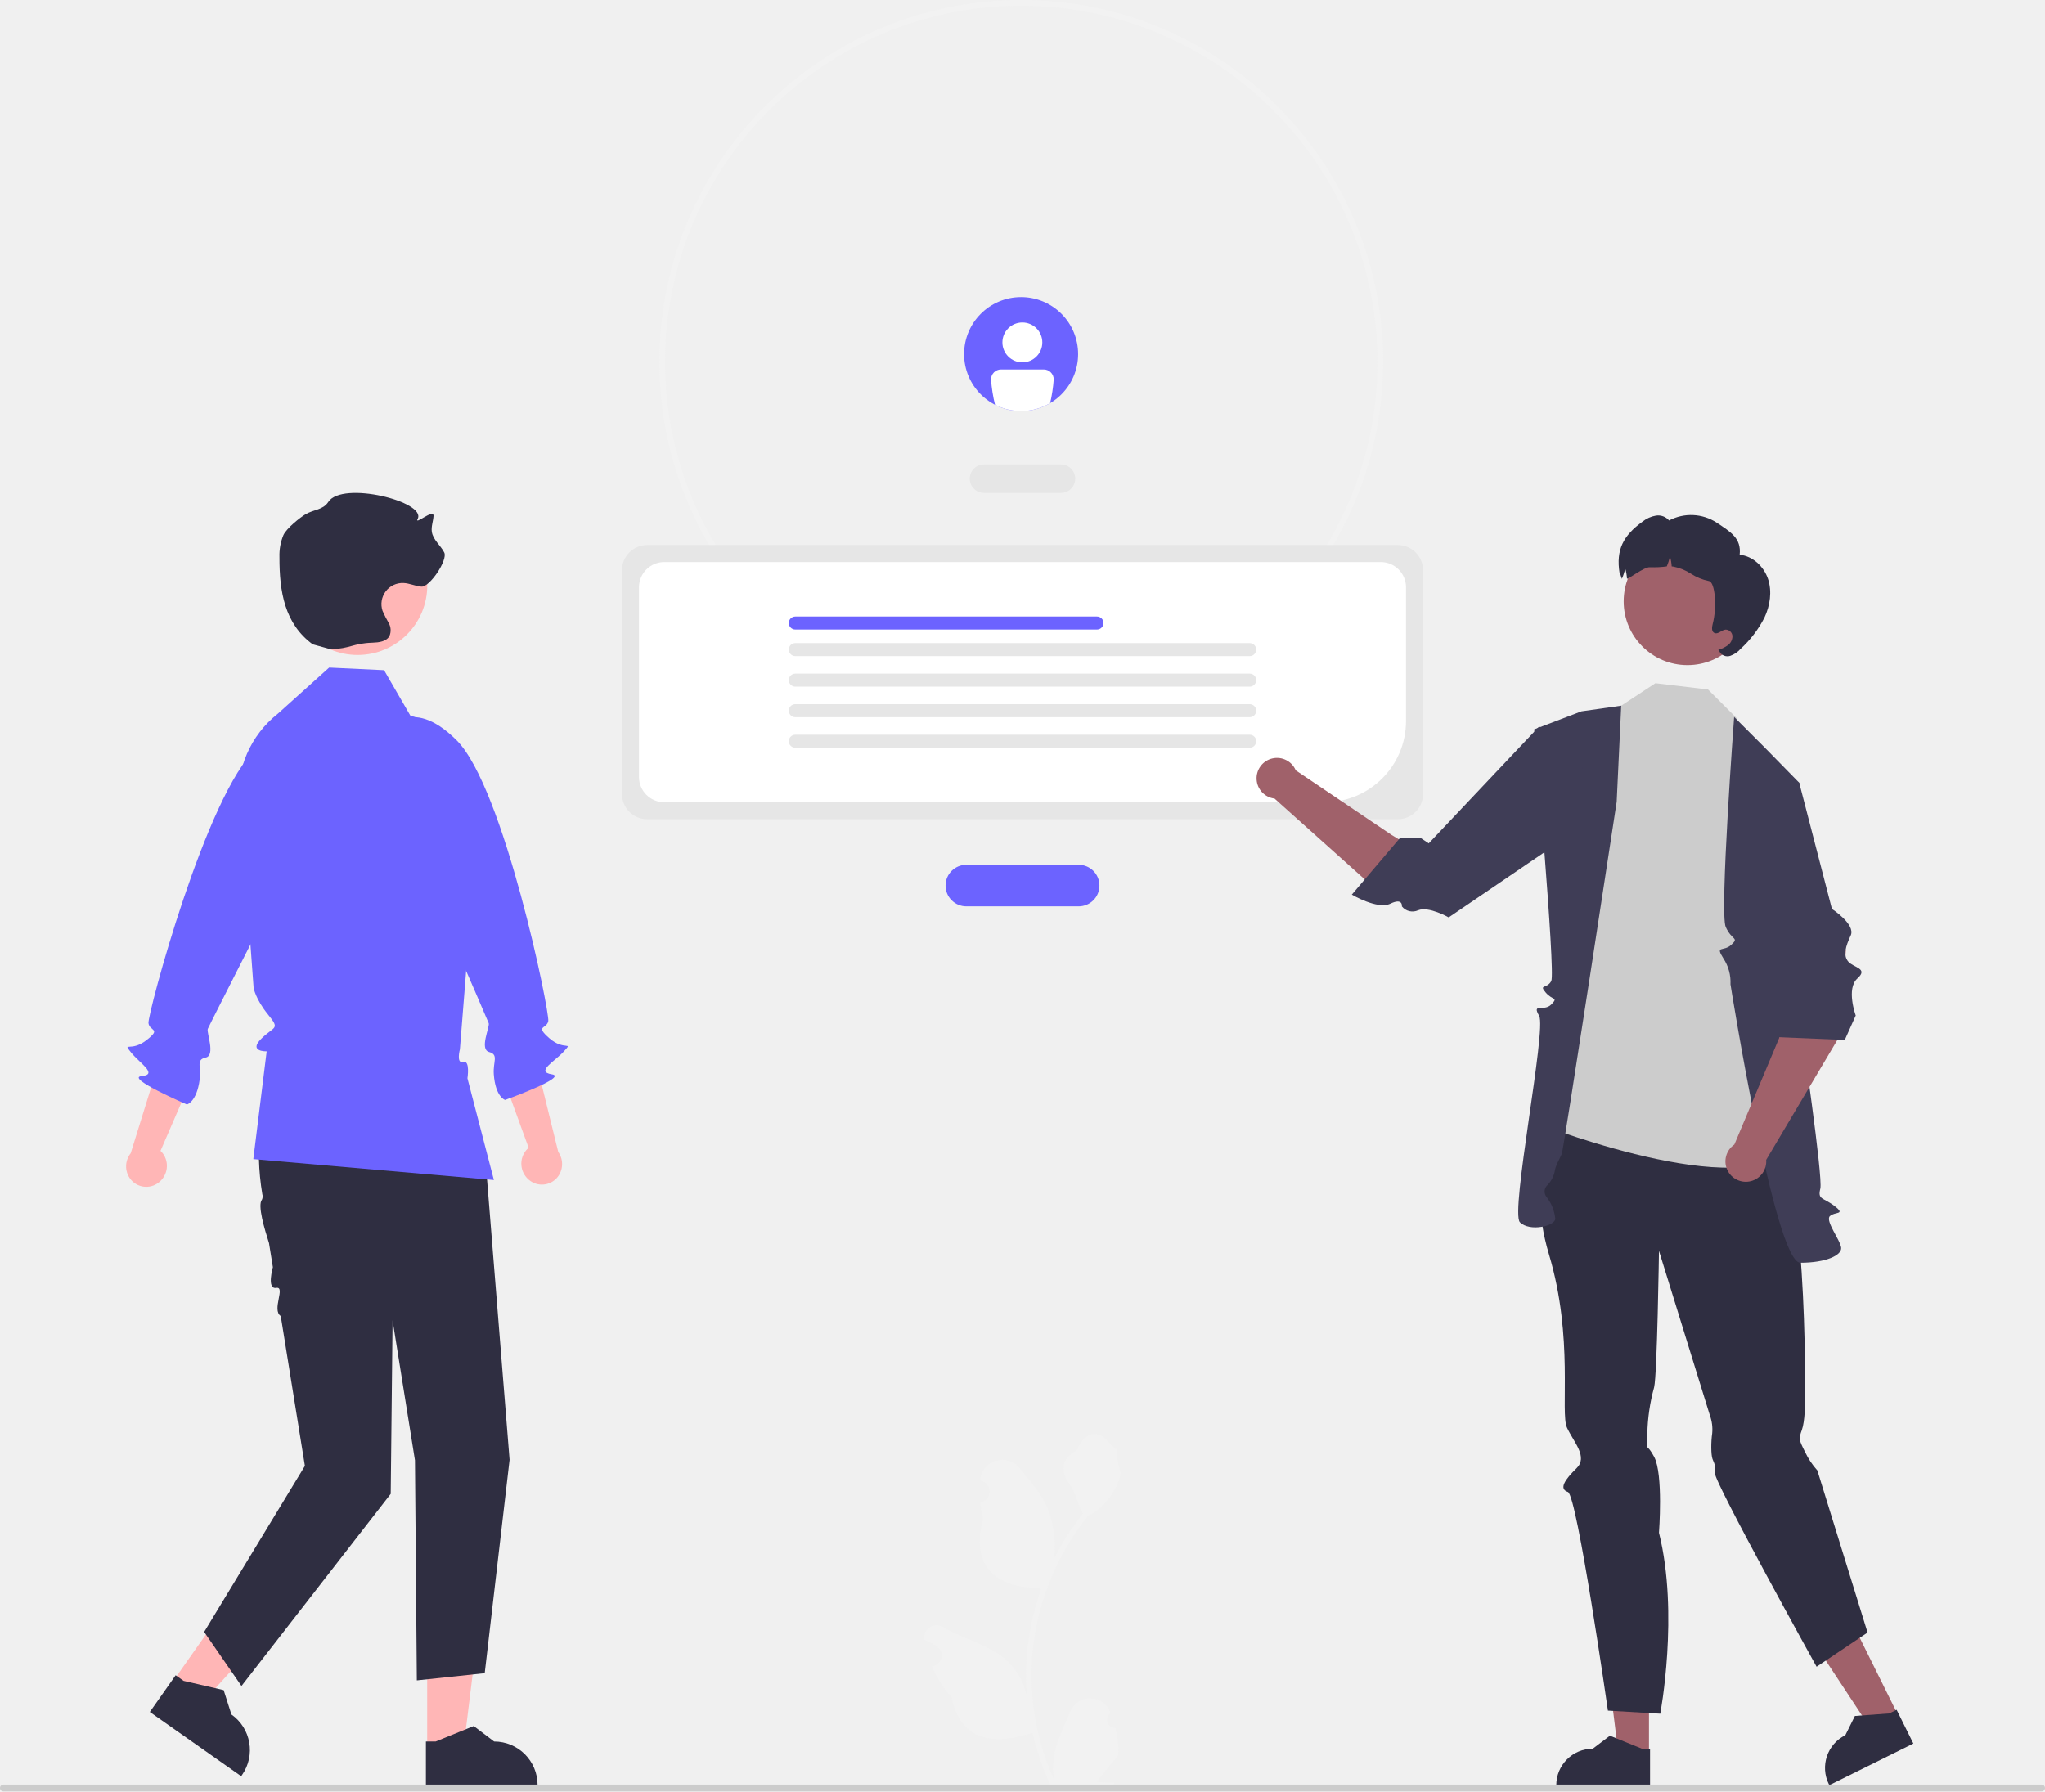
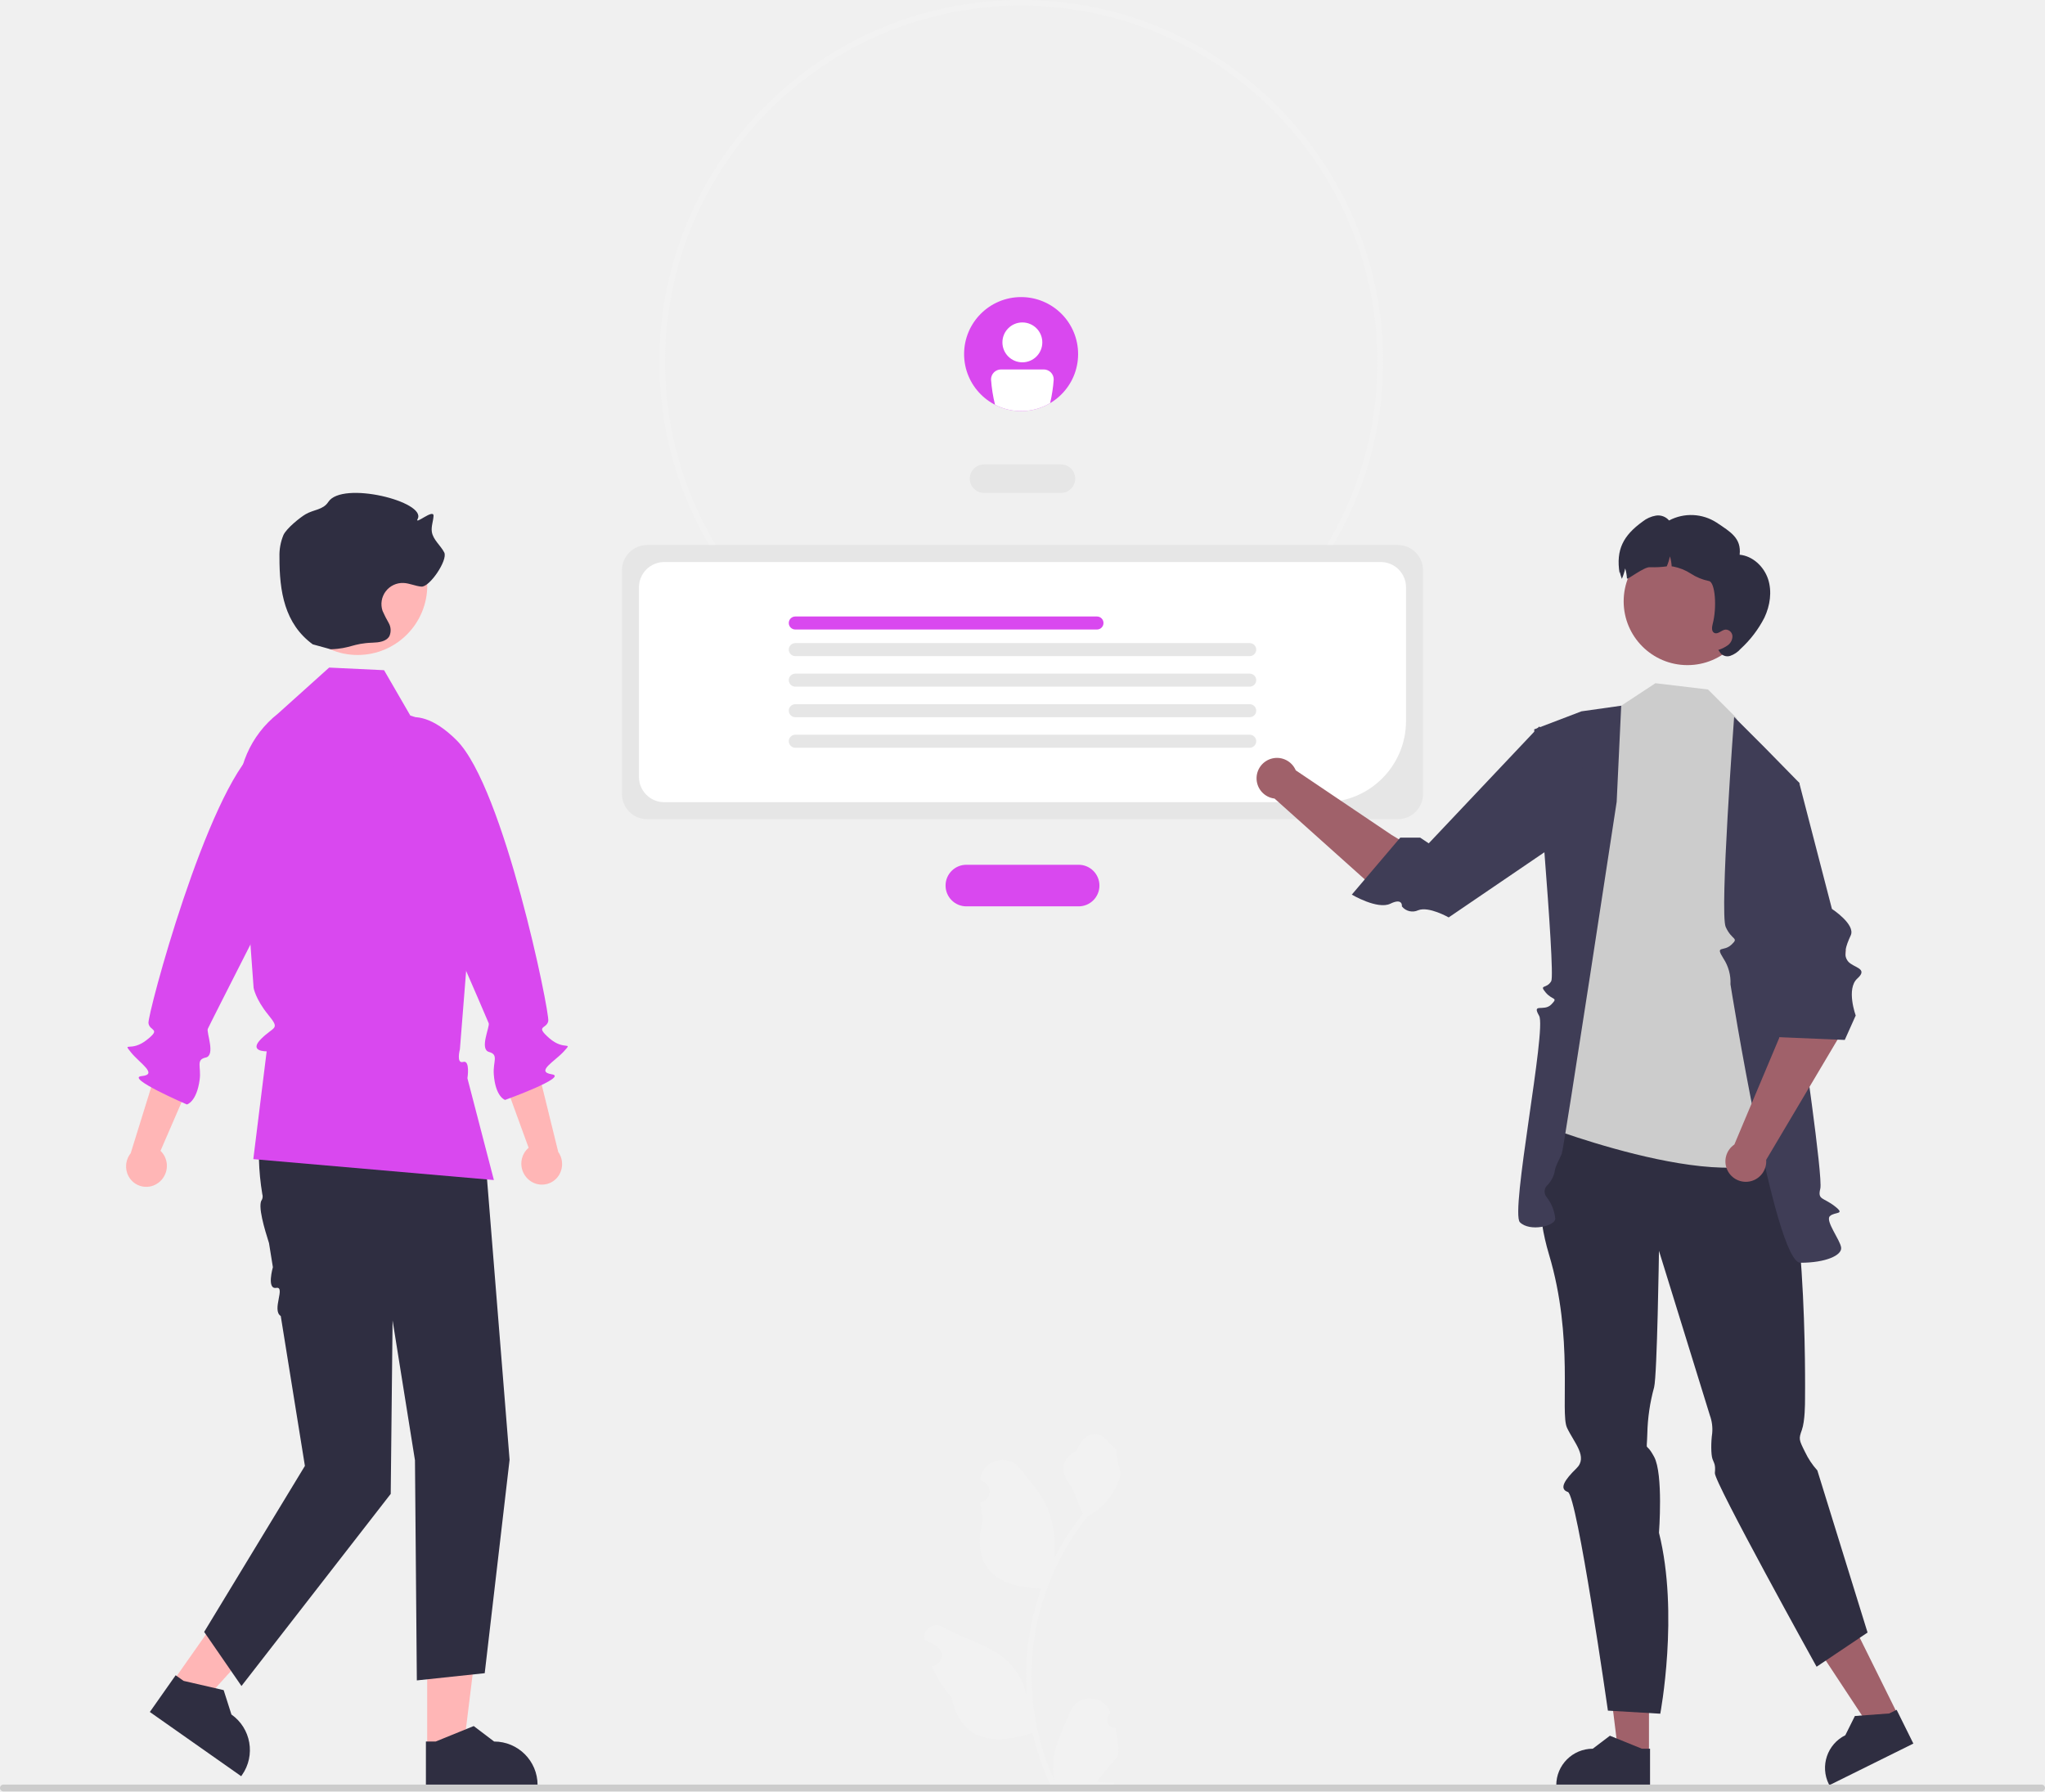
<svg xmlns="http://www.w3.org/2000/svg" data-name="Layer 1" width="717.67" height="628.751" viewBox="0 0 717.67 628.751">
  <path d="M619.555,700.629a2.807,2.807,0,0,1-2.035-4.866l.192-.765q-.038-.092-.076-.184a7.539,7.539,0,0,0-13.907.052c-2.275,5.478-5.17,10.966-5.883,16.758a22.303,22.303,0,0,0,.392,7.671,89.42,89.42,0,0,1-8.134-37.139,86.307,86.307,0,0,1,.535-9.628q.444-3.931,1.231-7.807a90.456,90.456,0,0,1,17.938-38.337,24.073,24.073,0,0,0,10.012-10.387,18.363,18.363,0,0,0,1.67-5.018c-.487.064-1.838-7.359-1.47-7.815-.679-1.031-1.895-1.543-2.637-2.549-3.689-5.002-8.773-4.129-11.426,2.669-5.669,2.861-5.724,7.606-2.245,12.169,2.213,2.903,2.517,6.832,4.459,9.94-.2.256-.408.503-.607.759a91.039,91.039,0,0,0-9.502,15.054,37.846,37.846,0,0,0-2.259-17.579c-2.163-5.217-6.216-9.611-9.786-14.122-4.288-5.418-13.08-3.053-13.836,3.814q-.011.1-.021.199.795.449,1.557.952a3.808,3.808,0,0,1-1.535,6.93l-.078.012a37.891,37.891,0,0,0,.999,5.665c-4.579,17.71,5.307,24.16,19.424,24.45.312.16.615.32.927.471A92.924,92.924,0,0,0,588.45,675.54a88.135,88.135,0,0,0,.064,14.231l-.024-.168a23.289,23.289,0,0,0-7.95-13.448c-6.118-5.026-14.762-6.877-21.363-10.916a4.371,4.371,0,0,0-6.694,4.252q.013.088.027.176a25.579,25.579,0,0,1,2.868,1.382q.795.449,1.557.952a3.808,3.808,0,0,1-1.535,6.93l-.078.012c-.056.008-.104.016-.16.024a37.923,37.923,0,0,0,6.975,10.923c2.863,15.46,15.162,16.927,28.318,12.425h.008a92.897,92.897,0,0,0,6.24,18.218h22.293c.08-.248.152-.503.224-.751a25.329,25.329,0,0,1-6.169-.367c1.654-2.03,3.308-4.075,4.962-6.105a1.383,1.383,0,0,0,.104-.12c.839-1.039,1.686-2.069,2.525-3.108l0-.001a37.101,37.101,0,0,0-1.087-9.451Z" transform="translate(-228.1256 -94.1362)" fill="#f2f2f2" />
  <path d="M586.526,348.136a127,127,0,1,1,127-127A127.144,127.144,0,0,1,586.526,348.136Zm0-252a125,125,0,1,0,125,125A125.141,125.141,0,0,0,586.526,96.136Z" transform="translate(-228.1256 -94.1362)" fill="#f2f2f2" />
  <path d="M600.461,267.136h-27a5,5,0,0,1,0-10h27a5,5,0,0,1,0,10Z" transform="translate(-228.1256 -94.1362)" fill="#e6e6e6" />
-   <path d="M606.663,412.253h-39.405a7.297,7.297,0,1,1,0-14.595h39.405a7.297,7.297,0,1,1,0,14.595Z" transform="translate(-228.1256 -94.1362)" fill="#6c63ff" />
+   <path d="M606.663,412.253h-39.405a7.297,7.297,0,1,1,0-14.595h39.405a7.297,7.297,0,1,1,0,14.595Z" transform="translate(-228.1256 -94.1362)" fill="#d948ef" />
  <path d="M718.673,381.666H455.248a8.863,8.863,0,0,1-8.853-8.853V294.279a8.863,8.863,0,0,1,8.853-8.853H718.673a8.863,8.863,0,0,1,8.853,8.853v78.534A8.863,8.863,0,0,1,718.673,381.666Z" transform="translate(-228.1256 -94.1362)" fill="#e6e6e6" />
  <path d="M693.078,375.695H461.221a8.863,8.863,0,0,1-8.853-8.853V300.255a8.863,8.863,0,0,1,8.853-8.853H712.701a8.863,8.863,0,0,1,8.853,8.853v46.963A28.509,28.509,0,0,1,693.078,375.695Z" transform="translate(-228.1256 -94.1362)" fill="#fff" />
-   <path d="M613.101,315.083H507.224a2.283,2.283,0,1,1,0-4.566H613.101a2.283,2.283,0,0,1,0,4.566Z" transform="translate(-228.1256 -94.1362)" fill="#6c63ff" />
+   <path d="M613.101,315.083H507.224a2.283,2.283,0,1,1,0-4.566H613.101a2.283,2.283,0,0,1,0,4.566Z" transform="translate(-228.1256 -94.1362)" fill="#d948ef" />
  <path d="M666.698,324.422H507.224a2.283,2.283,0,1,1,0-4.566H666.698a2.283,2.283,0,0,1,0,4.566Z" transform="translate(-228.1256 -94.1362)" fill="#e6e6e6" />
  <path d="M666.698,335.141H507.224a2.283,2.283,0,1,1,0-4.566H666.698a2.283,2.283,0,0,1,0,4.566Z" transform="translate(-228.1256 -94.1362)" fill="#e6e6e6" />
  <path d="M666.698,345.861H507.224a2.283,2.283,0,1,1,0-4.566H666.698a2.283,2.283,0,0,1,0,4.566Z" transform="translate(-228.1256 -94.1362)" fill="#e6e6e6" />
  <path d="M666.698,356.58H507.224a2.283,2.283,0,1,1,0-4.566H666.698a2.283,2.283,0,0,1,0,4.566Z" transform="translate(-228.1256 -94.1362)" fill="#e6e6e6" />
  <polygon points="578.689 615.836 567.988 615.835 562.897 574.558 578.692 574.559 578.689 615.836" fill="#a0616a" />
  <path d="M807.192,721.136l-32.909-.001v-.416a12.81,12.81,0,0,1,12.809-12.809h.001l6.011-4.56,11.215,4.561,2.873 0Z" transform="translate(-228.1256 -94.1362)" fill="#2f2e41" />
  <polygon points="666.179 602.133 656.59 606.883 633.703 572.157 647.856 565.146 666.179 602.133" fill="#a0616a" />
  <path d="M899.599,706.106l-29.488,14.609-.185-.373a12.81,12.81,0,0,1,5.791-17.164l.001-0,3.362-6.755,12.075-.892,2.574-1.275Z" transform="translate(-228.1256 -94.1362)" fill="#2f2e41" />
  <path d="M775.112,488.1s-12.181,16.982-3.389,46.32,3.857,55.568,6.325,60.828,7.436,10.254,3.331,14.242-6.267,7.23-3.025,8.311,14.051,76.74,14.051,76.74l18.374,1.081s6.656-35.146-.455-63.509c0,0,1.561-20.59-1.694-26.638s-2.617-.593-2.396-8.184a66.656,66.656,0,0,1,2.383-16.238c1.081-4.323,1.707-47.898,1.707-47.898l17.887,57.824a14.399,14.399,0,0,1,.789,6.226c-.443,2.979-.446,7.43.096,8.987s1.146,1.885.844,4.964,35.698,67.979,35.698,67.979l17.887-12-17.623-56.9a26.753,26.753,0,0,1-4.323-6.485c-2.162-4.323-2.246-4.562-1.123-7.685S861.58,586.857,861.58,585.036s1.123-84.503-12.949-96.664S775.112,488.1,775.112,488.1Z" transform="translate(-228.1256 -94.1362)" fill="#2f2e41" />
  <path d="M841.188,356.559l-3.662-10.423-10-10L809.081,333.934l-12.008,7.895-11.121,10.964L769.526,489.136s77.583,29.912,87.748,4.809Z" transform="translate(-228.1256 -94.1362)" fill="#ccc" />
  <path d="M847.477,356.559l-10.776-10.776s-5.148,68.872-2.955,73.716,4.776,3.608,1.984,6.226-5.791.02-2.791,4.819a15.191,15.191,0,0,1,2.477,9.09s15.523,97.71,24.523,97.71,14.635-2.635,14.317-5.317-5.626-9.362-3.972-11.023,5.733-.406,1.694-3.533-6.039-2.127-5.039-6.127-6.645-55.854-6.645-55.854l-.746-86.614Z" transform="translate(-228.1256 -94.1362)" fill="#3f3d56" />
  <path d="M797.073,341.829l-13.956,1.975-16.591,6.333s7.578,85.482,5.995,88.344-4.393,1.075-1.988,3.969,4.57,1.61,1.988,4.252-6.929-.705-4.255,3.969-10.209,69.015-6.74,72.467,12.406,1.304,12.409-1.245a14.759,14.759,0,0,0-2.996-7.549,3.042,3.042,0,0,1,0-4,9.778,9.778,0,0,0,2.793-5.046c.207-1.954,1.735-4.356,2.471-6.155s19.279-123.591,19.279-123.591Z" transform="translate(-228.1256 -94.1362)" fill="#3f3d56" />
  <path d="M737.526,409.136l6.294-3.286C735.962,398.762,716.463,387.164,716.463,387.164l-33.606-22.656a7.163,7.163,0,1,0-7.441,9.913l37.661,33.741Z" transform="translate(-228.1256 -94.1362)" fill="#a0616a" />
  <path d="M783.526,384.136l.068-27.634-15.351-7.342L729.526,390.136l-3-2h-7l-17,20s9.054,5.366,13.527,3.183,4.053.954,4.053.954a4.743,4.743,0,0,0,5.719,1.346c3.701-1.482,10.701,2.518,10.701,2.518Z" transform="translate(-228.1256 -94.1362)" fill="#3f3d56" />
  <circle cx="592.194" cy="211.063" r="22.386" fill="#a0616a" />
  <path d="M847.344,310.883a38.93,38.93,0,0,1-8.375,10.997,8.683,8.683,0,0,1-3.643,2.457,3.174,3.174,0,0,1-3.775-1.507l-.415-.567a11.553,11.553,0,0,0,3.351-1.657,3.934,3.934,0,0,0,1.621-3.214,2.423,2.423,0,0,0-2.468-2.281c-1.398.166-2.648,1.799-3.901,1.17-1.012-.515-.867-1.988-.577-3.1,1.558-5.805.906-14.803-1.336-15.117a18.133,18.133,0,0,1-6.262-2.563,17.569,17.569,0,0,0-6.282-2.526c-.161-.021-.325-.033-.498-.047a14.872,14.872,0,0,0-.621-3.529,17.401,17.401,0,0,1-1.108,3.525,34.518,34.518,0,0,1-5.851.296c-2.084-.242-8.073,4.614-8.118,3.946a14.871,14.871,0,0,0-.621-3.529,17.401,17.401,0,0,1-1.108,3.525c-.022.046-.033.085-.055.132-.637-1.552-.819-3.289-.803-1.992-1.337-8.249,1.315-13.216,8.085-18.108a10.219,10.219,0,0,1,4.662-2.087,5.023,5.023,0,0,1,4.62,1.707,16.489,16.489,0,0,1,16.707.757c4.87,3.263,8.712,5.433,8.064,11.267,4.616.445,8.515,4.152,9.973,8.545C850.054,301.784,849.303,306.694,847.344,310.883Z" transform="translate(-228.1256 -94.1362)" fill="#2f2e41" />
  <path d="M875.919,427.532l-16.061-2.3c-5.432,9.083-7.362,33.258-7.362,33.258L836.778,495.848a7.163,7.163,0,1,0,11.167,5.38l25.807-43.484Z" transform="translate(-228.1256 -94.1362)" fill="#a0616a" />
  <path d="M838.939,371.841l6.805-9.373,13.8,6.413,11.477,44.273s8.381,5.454,6.593,9.302-2.739,6.952-.89,9.157,7.231,2.367,3.221,5.962-.577,12.987-.577,12.987l-3.843,8.576-24-1Z" transform="translate(-228.1256 -94.1362)" fill="#3f3d56" />
  <path d="M283.864,509.151a7.392,7.392,0,0,0,1.375-10.218,7.091,7.091,0,0,0-.787-.869l10.248-23.664-10.178-9.425-10.534,33.935a7.371,7.371,0,0,0-.16,8.998,7.054,7.054,0,0,0,9.883,1.362Q283.788,509.212,283.864,509.151Z" transform="translate(-228.1256 -94.1362)" fill="#ffb6b6" />
-   <path d="M343.401,355.636s-7.586-14.421-25.184,1.153S279.824,450.318,280.228,453.249s4.705,1.772-.735,5.991-8.449.428-5.44,4.22,9.735,7.808,3.779,8.371,15.879,9.958,15.879,9.958,3.434-.825,4.488-8.749c.592-4.451-1.414-6.978,2.117-7.72s.221-8.791.729-10.057,28.695-56.581,28.695-56.581Z" transform="translate(-228.1256 -94.1362)" fill="#6c63ff" />
+   <path d="M343.401,355.636s-7.586-14.421-25.184,1.153S279.824,450.318,280.228,453.249s4.705,1.772-.735,5.991-8.449.428-5.44,4.22,9.735,7.808,3.779,8.371,15.879,9.958,15.879,9.958,3.434-.825,4.488-8.749c.592-4.451-1.414-6.978,2.117-7.72s.221-8.791.729-10.057,28.695-56.581,28.695-56.581Z" transform="translate(-228.1256 -94.1362)" fill="#d948ef" />
  <polygon points="149.919 613.706 162.661 613.705 168.724 564.551 149.916 564.552 149.919 613.706" fill="#ffb6b6" />
  <path d="M377.595,721.136l39.188-.001v-.496A15.254,15.254,0,0,0,401.53,705.386H401.529l-7.158-5.431-13.356,5.431-3.421 0Z" transform="translate(-228.1256 -94.1362)" fill="#2f2e41" />
  <polygon points="60.597 590.265 71.021 597.594 104.255 560.873 88.868 550.055 60.597 590.265" fill="#ffb6b6" />
  <path d="M280.709,695.018l32.057,22.54.285-.405a15.254,15.254,0,0,0-3.704-21.251l-.001-.001-2.732-8.56-14.049-3.239-2.798-1.968Z" transform="translate(-228.1256 -94.1362)" fill="#2f2e41" />
  <path d="M327.271,463.302l-1.059,2.262c-6.96,14.869-8.74,31.491-6.035,47.685a2.701,2.701,0,0,1-.108,1.921c-1.677,1.968.954,10.516,2.463,15.289l1.36,8.44s-2.255,7.839,1.17,7.263-1.675,7.785,1.592,9.88l8.474,52.603-35.354,58.268,13.094,18.986,52.376-67.434.655-60.887,7.856,49.102.655,77.254,23.821-2.532,8.728-74.899-8.325-103.582-13.094-44.911Z" transform="translate(-228.1256 -94.1362)" fill="#2f2e41" />
-   <path d="M343.637,328.446l19.271.918,9.215,15.92h0a28.491,28.491,0,0,1,18.223,16.6l6.001,14.825-6.826,85.718s-1.368,5.185,1.151,4.428,1.493,5.741,1.493,5.741l9.286,35.716-84.427-7.341,4.688-37.841s-6.518.21-1.935-4.373,6.812-3.123,2.409-8.541-5.057-9.346-5.057-9.346l-1.964-26.843-3.238-37.777a36.299,36.299,0,0,1,13.713-31.621l0,0Z" transform="translate(-228.1256 -94.1362)" fill="#6c63ff" />
+   <path d="M343.637,328.446l19.271.918,9.215,15.92h0a28.491,28.491,0,0,1,18.223,16.6l6.001,14.825-6.826,85.718s-1.368,5.185,1.151,4.428,1.493,5.741,1.493,5.741l9.286,35.716-84.427-7.341,4.688-37.841s-6.518.21-1.935-4.373,6.812-3.123,2.409-8.541-5.057-9.346-5.057-9.346l-1.964-26.843-3.238-37.777a36.299,36.299,0,0,1,13.713-31.621l0,0Z" transform="translate(-228.1256 -94.1362)" fill="#d948ef" />
  <circle cx="125.505" cy="205.45" r="24.439" fill="#ffb6b6" />
  <path d="M344.187,322.022c7.013-.23,7.65-2.083,14.663-2.313,2.233-.073,4.868-.379,5.948-2.335a5.154,5.154,0,0,0-.262-4.588,41.901,41.901,0,0,1-2.16-4.25,7.423,7.423,0,0,1,7.355-9.786c2.134.092,4.139,1.096,6.267,1.279,2.919.252,9.373-9.386,8.029-11.989-1.308-2.534-3.941-4.446-4.354-7.267-.271-1.845.491-3.679.595-5.541.154-2.761-6.845,3.465-5.563,1.014,3.144-6.011-26.487-13.464-31.366-5.934-1.823,2.814-5.073,2.622-7.969,4.312-1.898,1.108-6.691,4.929-7.781,7.311a18.545,18.545,0,0,0-1.388,7.673c-.044,12.218,1.818,23.457,11.673,30.679" transform="translate(-228.1256 -94.1362)" fill="#2f2e41" />
  <path d="M413.568,508.101a7.392,7.392,0,0,1-.763-10.282,7.092,7.092,0,0,1,.838-.82l-8.817-24.234,10.723-8.801,8.489,34.503a7.371,7.371,0,0,1-.378,8.991,7.054,7.054,0,0,1-9.947.769Q413.64,508.166,413.568,508.101Z" transform="translate(-228.1256 -94.1362)" fill="#ffb6b6" />
-   <path d="M363.301,351.306s8.433-13.943,25.07,2.654,32.742,95.654,32.163,98.556-4.802,1.487.376,6.024,8.408.932,5.179,4.537-10.184,7.213-4.272,8.131-16.445,8.992-16.445,8.992-3.379-1.028-3.958-9.001c-.325-4.478,1.828-6.881-1.652-7.833s.304-8.788-.128-10.083-25.267-58.193-25.267-58.193Z" transform="translate(-228.1256 -94.1362)" fill="#6c63ff" />
-   <path d="M606.476,218.407a20.005,20.005,0,1,1-20.01-20A19.983,19.983,0,0,1,606.476,218.407Z" transform="translate(-228.1256 -94.1362)" fill="#6c63ff" />
+   <path d="M363.301,351.306s8.433-13.943,25.07,2.654,32.742,95.654,32.163,98.556-4.802,1.487.376,6.024,8.408.932,5.179,4.537-10.184,7.213-4.272,8.131-16.445,8.992-16.445,8.992-3.379-1.028-3.958-9.001c-.325-4.478,1.828-6.881-1.652-7.833s.304-8.788-.128-10.083-25.267-58.193-25.267-58.193Z" transform="translate(-228.1256 -94.1362)" fill="#d948ef" />
+   <path d="M606.476,218.407a20.005,20.005,0,1,1-20.01-20A19.983,19.983,0,0,1,606.476,218.407Z" transform="translate(-228.1256 -94.1362)" fill="#d948ef" />
  <circle cx="358.787" cy="120.17" r="7" fill="#fff" />
  <path d="M594.416,223.807h-15a3.504,3.504,0,0,0-3.5,3.5,52.96,52.96,0,0,0,1.4,8.89,19.986,19.986,0,0,0,19.34-.57,52.457,52.457,0,0,0,1.26-8.32A3.504,3.504,0,0,0,594.416,223.807Z" transform="translate(-228.1256 -94.1362)" fill="#fff" />
  <path d="M228.126,721.697a1.186,1.186,0,0,0,1.19,1.19h715.29a1.19,1.19,0,0,0,0-2.38h-715.29A1.187,1.187,0,0,0,228.126,721.697Z" transform="translate(-228.1256 -94.1362)" fill="#ccc" />
</svg>
